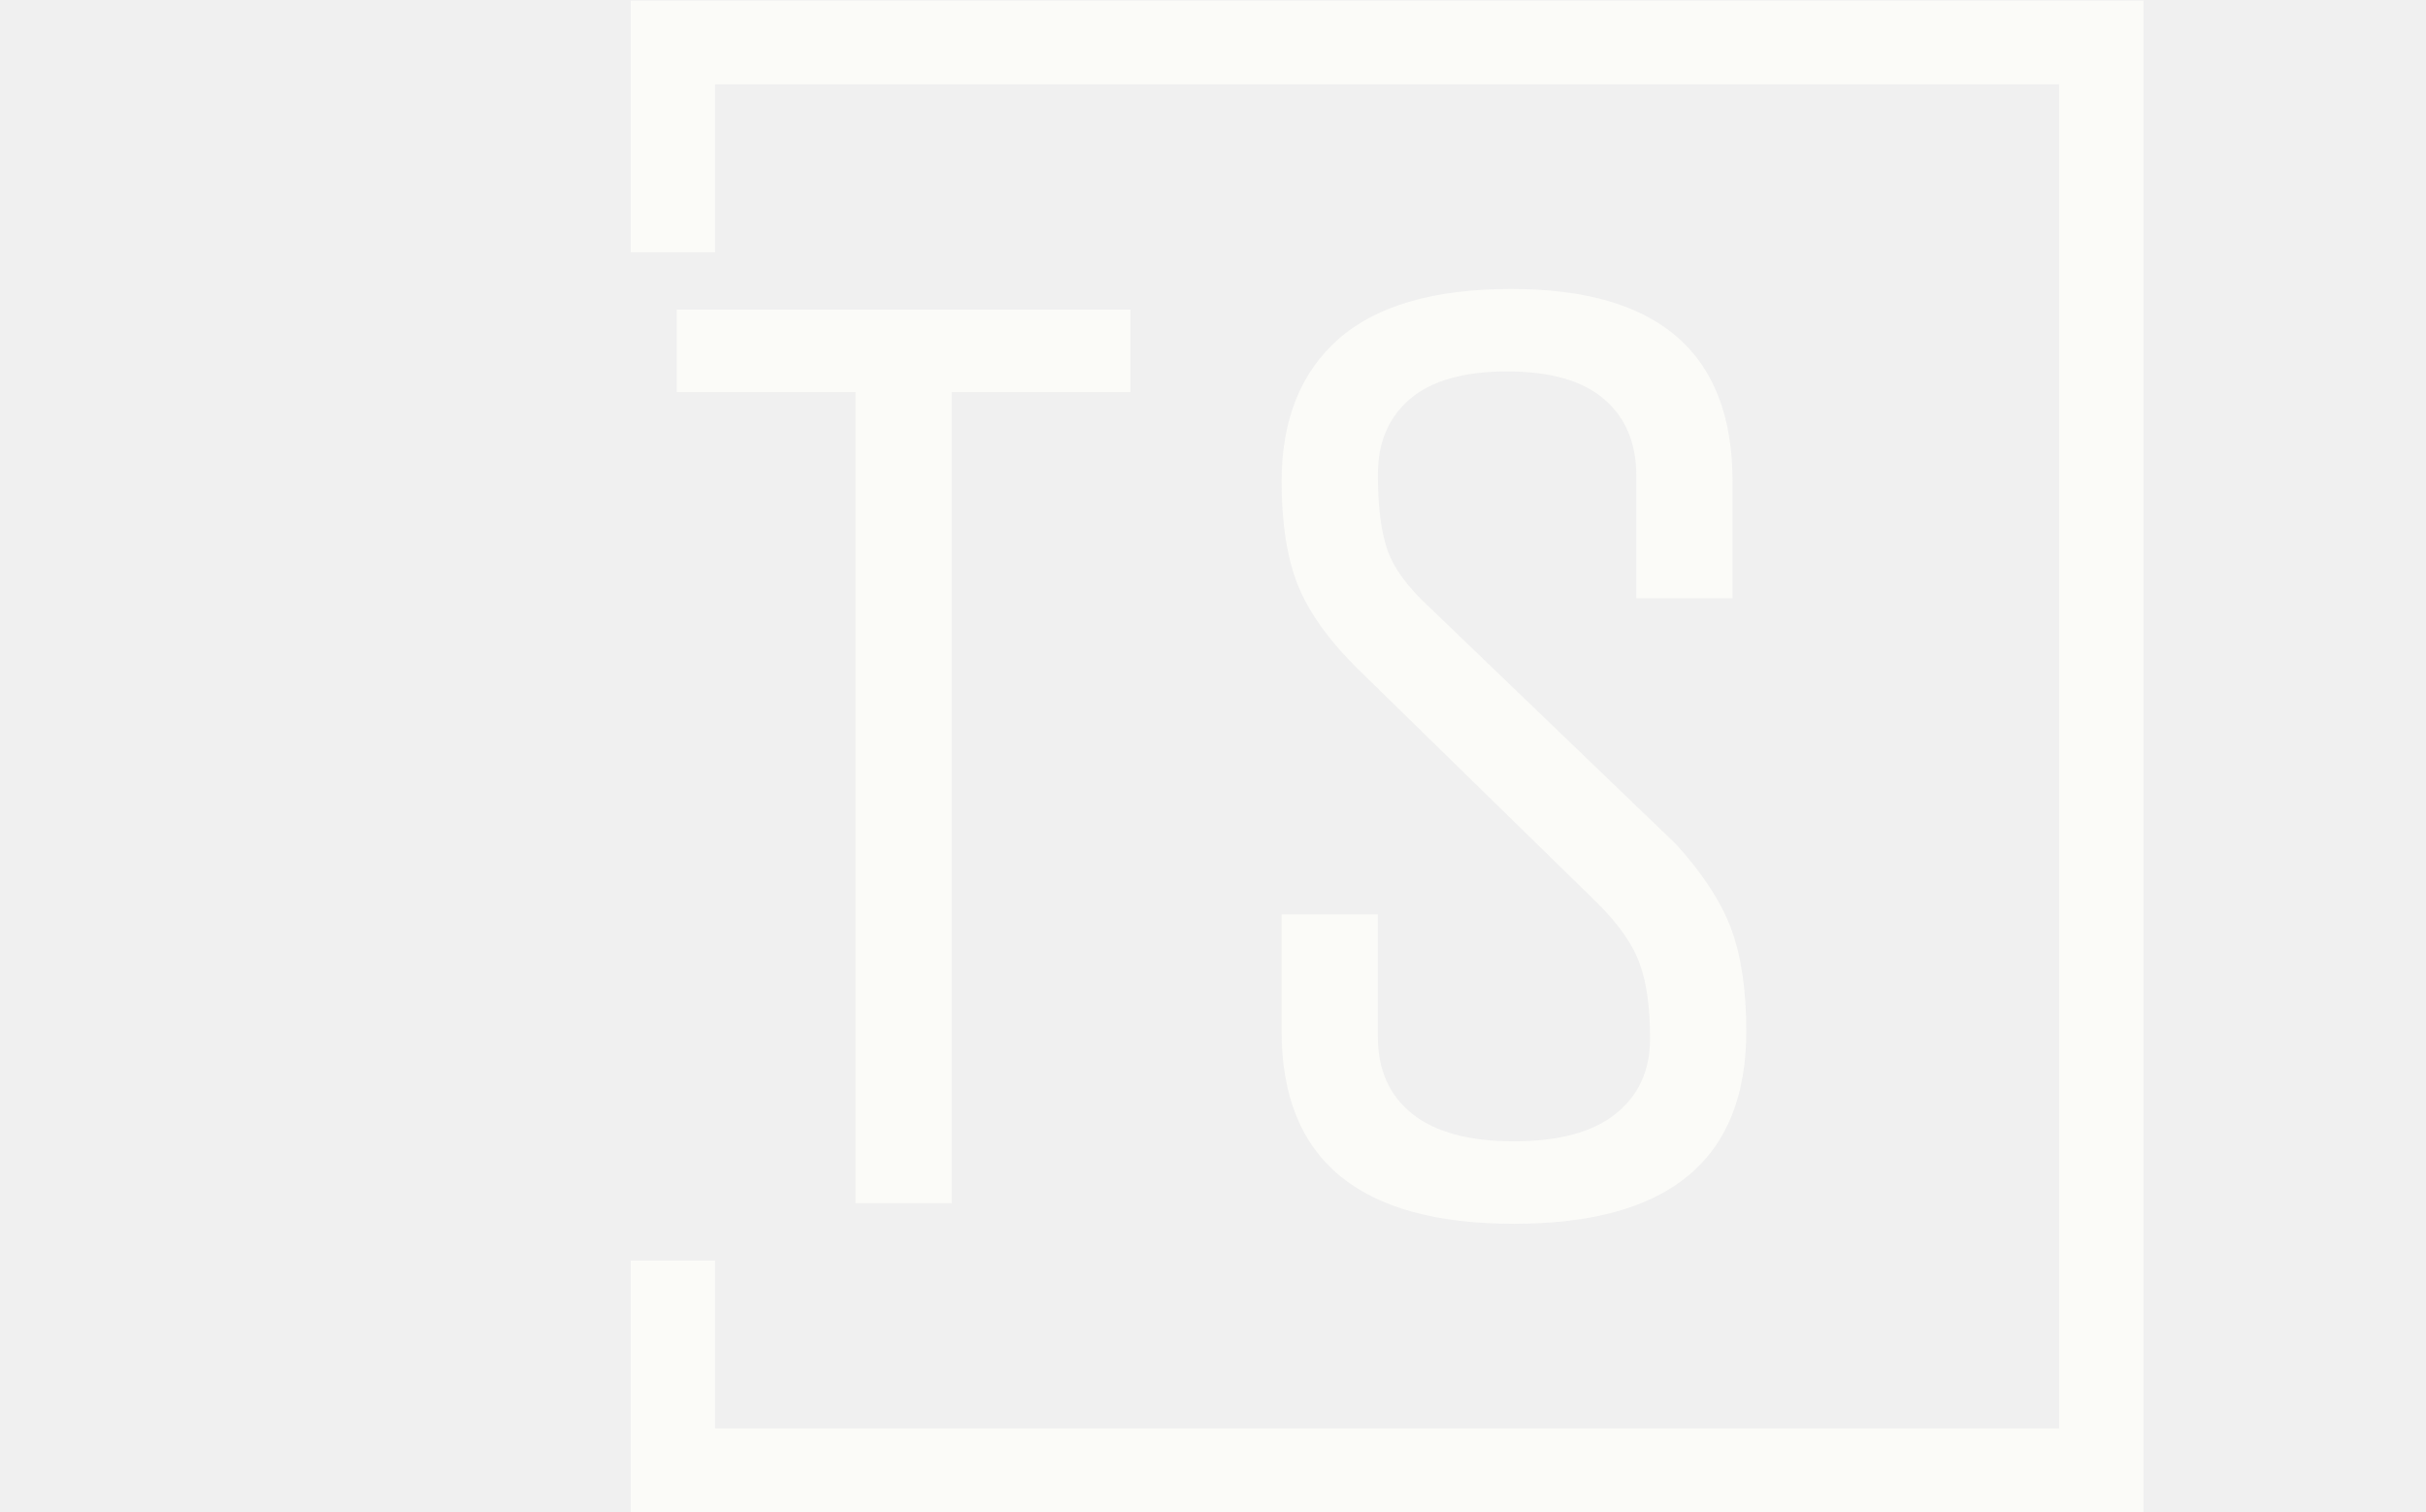
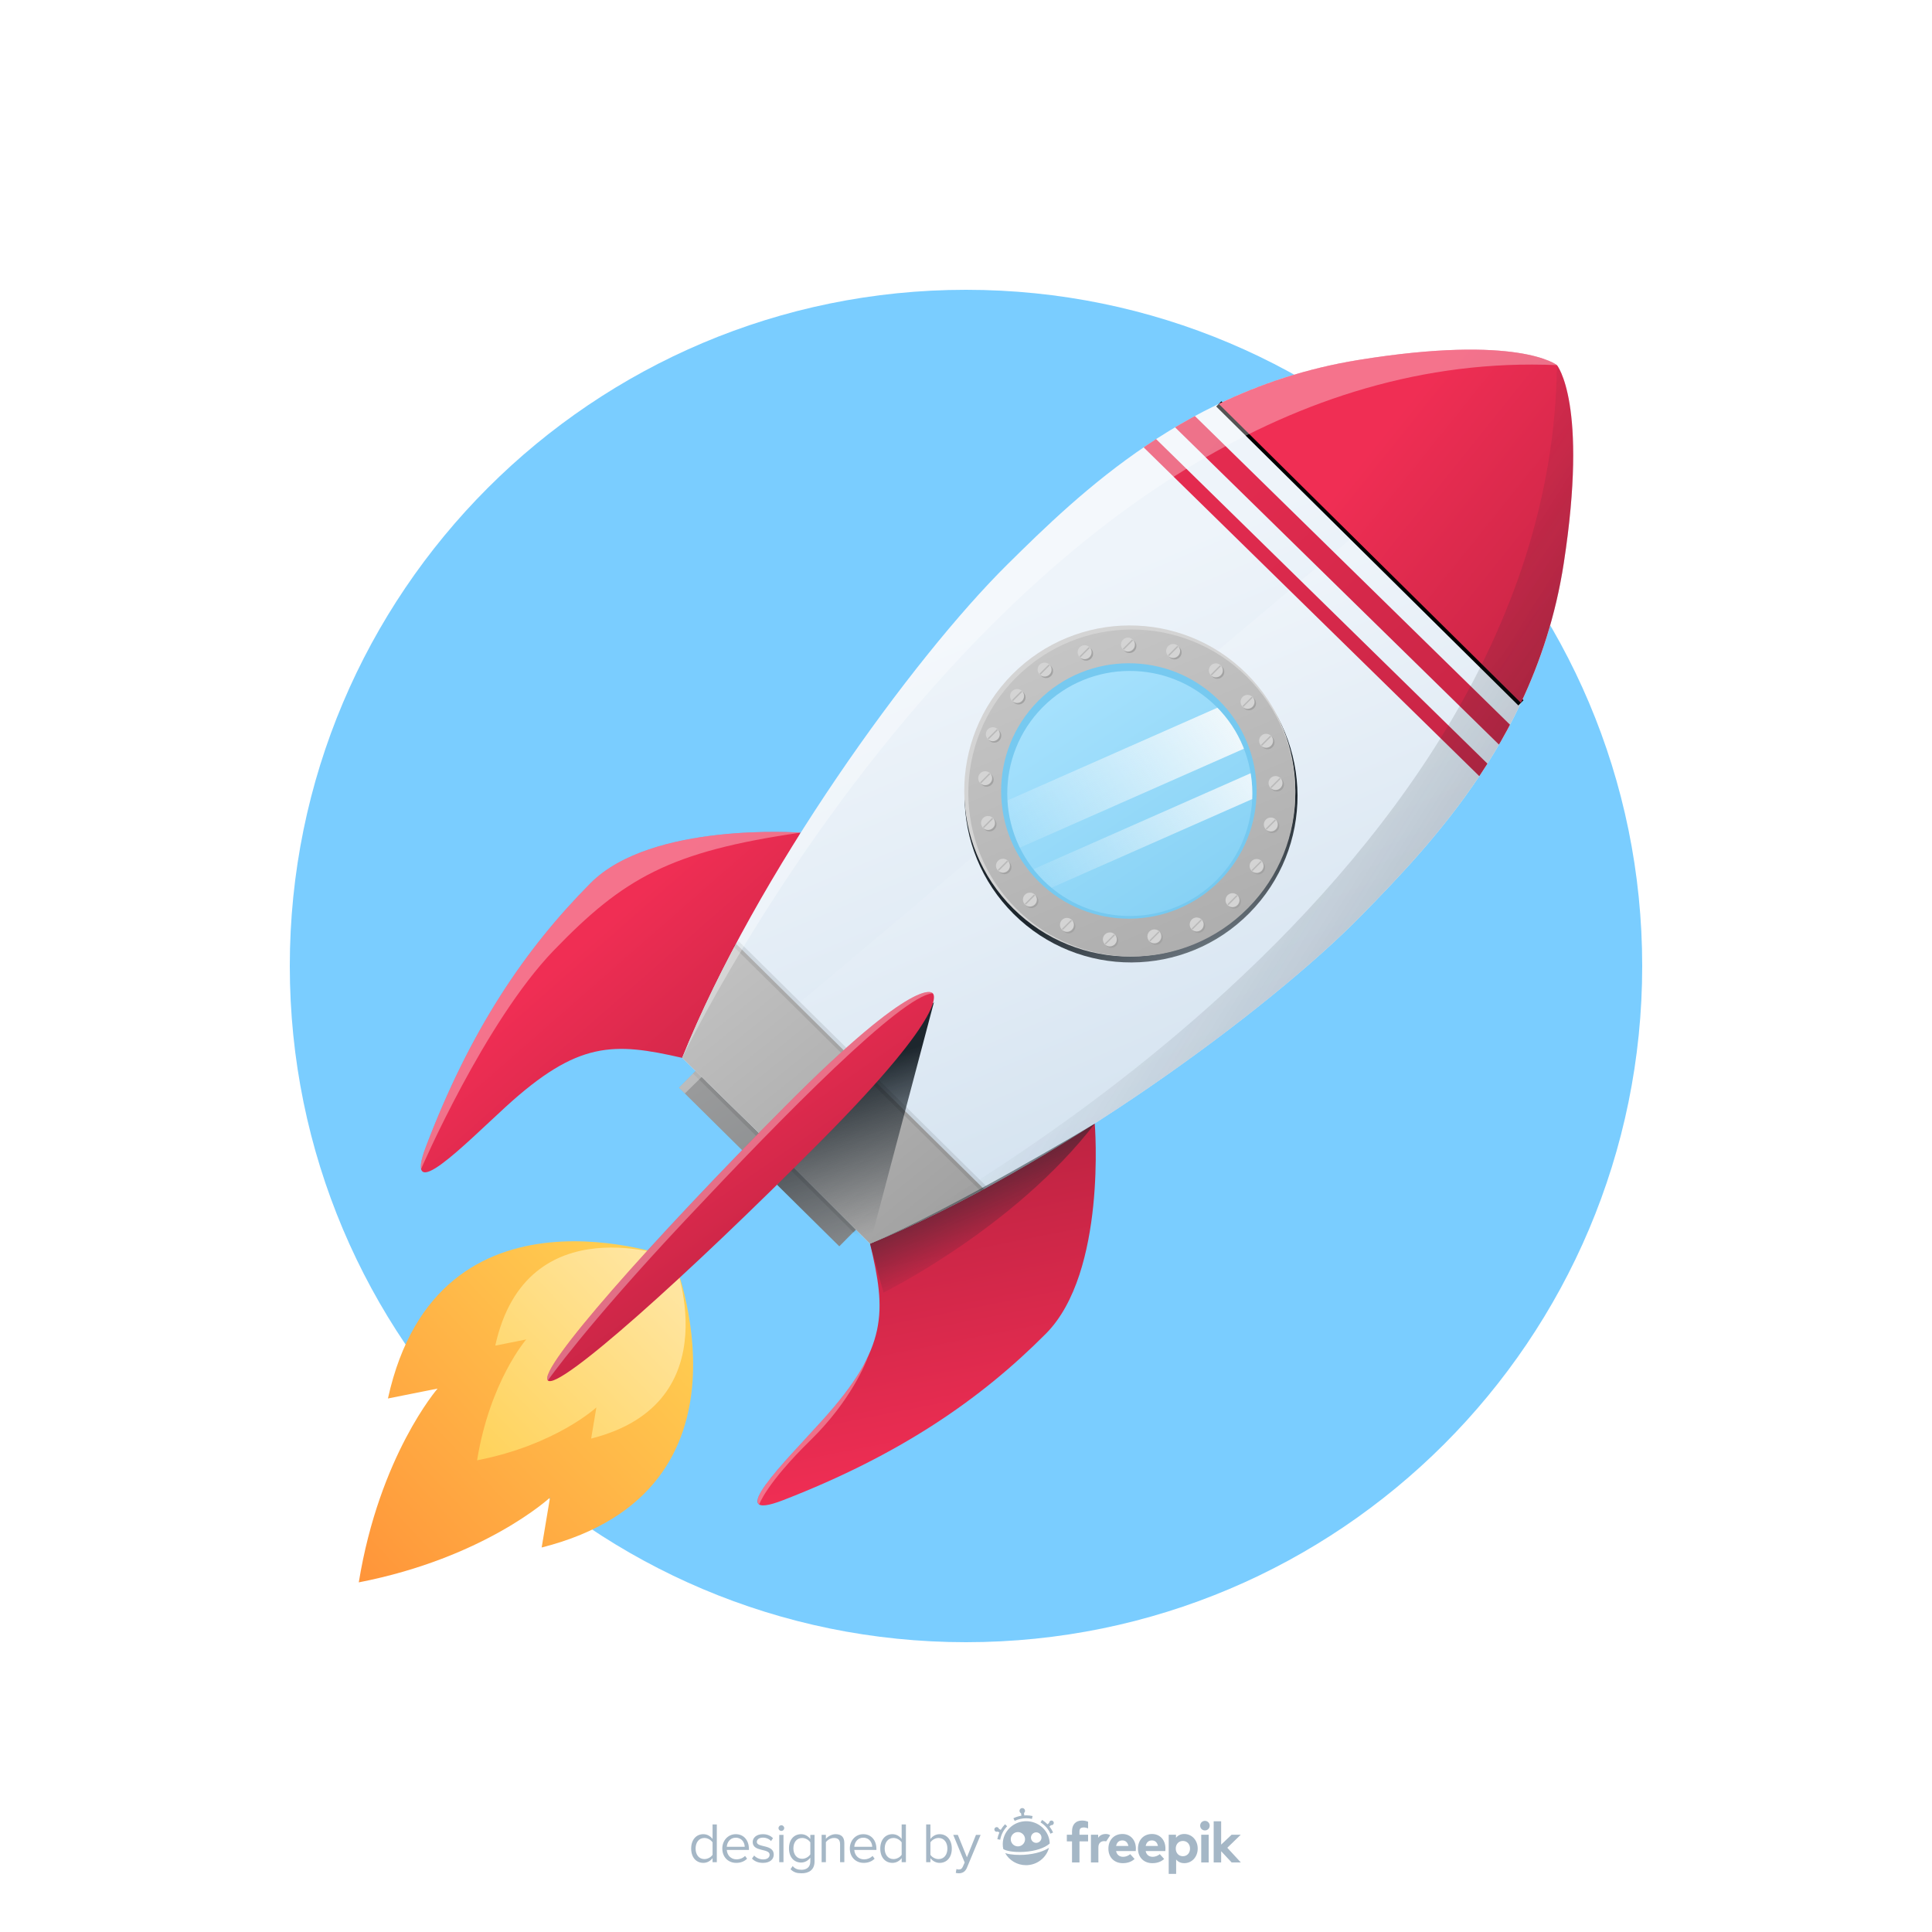
- <svg xmlns="http://www.w3.org/2000/svg" version="1.1" width="1000" height="623" viewBox="0 0 1000 623">
-   <g transform="matrix(1,0,0,1,-0.6060606,0.2522267)">
-     <svg viewBox="0 0 396 247" data-background-color="#010536" preserveAspectRatio="xMidYMid meet" height="623" width="1000">
-       <g id="tight-bounds" transform="matrix(1,0,0,1,0.24,-0.1)">
-         <svg viewBox="0 0 395.52 247.2" height="247.2" width="395.52">
+ <svg xmlns="http://www.w3.org/2000/svg" xmlns:xlink="http://www.w3.org/1999/xlink" version="1.1" x="0px" y="0px" viewBox="0 0 500 500" style="enable-background:new 0 0 500 500;" xml:space="preserve">
+   <g id="BACKGROUND">
+     <rect style="fill:#FFFFFF;" width="500" height="500" />
+   </g>
+   <g id="OBJECTS">
+     <circle style="fill:#7ACDFF;" cx="250" cy="250" r="175" />
+     <g>
+       <linearGradient id="SVGID_1_" gradientUnits="userSpaceOnUse" x1="69.849" y1="426.899" x2="173.083" y2="329.659">
+         <stop offset="0" style="stop-color:#FF8533" />
+         <stop offset="0.996" style="stop-color:#FFD052" />
+       </linearGradient>
+       <path style="fill:url(#SVGID_1_);" d="M174.226,325.566c0,0-60.811-22.814-73.828,36.36l12.848-2.561    c0,0-15.055,17.314-20.392,50.149c32.653-6.358,49.489-21.945,49.489-21.945l-2.16,12.922    C198.924,385.637,174.226,325.566,174.226,325.566z" />
+       <linearGradient id="SVGID_00000160162573702835933690000002652692118933001150_" gradientUnits="userSpaceOnUse" x1="117.029" y1="382.842" x2="180.662" y2="320.236">
+         <stop offset="0.004" style="stop-color:#FFD052" />
+         <stop offset="1" style="stop-color:#FFE9AE" />
+       </linearGradient>
+       <path style="fill:url(#SVGID_00000160162573702835933690000002652692118933001150_);" d="M174.226,325.566    c0,0-37.932-14.231-46.051,22.68l8.014-1.598c0,0-9.391,10.8-12.72,31.281c20.368-3.966,30.869-13.689,30.869-13.689l-1.347,8.06    C189.632,363.036,174.226,325.566,174.226,325.566z" />
+       <linearGradient id="SVGID_00000021120579933271667990000010954085504587891894_" gradientUnits="userSpaceOnUse" x1="235.86" y1="351.322" x2="176.291" y2="253.949">
+         <stop offset="0" style="stop-color:#767B7F" />
+         <stop offset="1" style="stop-color:#A3A3A3" />
+       </linearGradient>
+       <polygon style="fill:url(#SVGID_00000021120579933271667990000010954085504587891894_);" points="217.209,322.546 175.712,281.49     187.147,269.984 228.644,311.041   " />
+       <linearGradient id="SVGID_00000006675803322179712660000002822720773626087082_" gradientUnits="userSpaceOnUse" x1="146.998" y1="246.46" x2="242.457" y2="355.555">
+         <stop offset="0.004" style="stop-color:#F02E54" />
+         <stop offset="1" style="stop-color:#8F1931" />
+       </linearGradient>
+       <path style="fill:url(#SVGID_00000006675803322179712660000002822720773626087082_);" d="M207.205,215.487    c0,0-38.541-2.847-54.354,13.056c-17.063,17.16-31.195,38.158-42.606,68.17c-6.089,16.015,9.99-0.538,20.656-10.288    c18.673-17.069,27.878-16.723,45.656-12.65C176.558,273.775,186.143,254.159,207.205,215.487z" />
+       <path style="opacity:0.33;fill:#FFFFFF;" d="M207.205,215.487c0,0-38.541-2.847-54.354,13.056    c-17.063,17.16-31.195,38.158-42.606,68.17c-1.142,3.003-1.504,4.861-1.269,5.833c0,0,16.405-38.018,34.378-56.622    S173.309,220.365,207.205,215.487" />
+       <linearGradient id="SVGID_00000029739166162850371570000003709137725622775170_" gradientUnits="userSpaceOnUse" x1="248.044" y1="381.868" x2="217.365" y2="227.271">
+         <stop offset="0.004" style="stop-color:#F02E54" />
+         <stop offset="1" style="stop-color:#8F1931" />
+       </linearGradient>
+       <path style="fill:url(#SVGID_00000029739166162850371570000003709137725622775170_);" d="M283.322,290.797    c0,0,3.178,38.429-12.627,54.34c-17.055,17.169-37.981,31.445-67.962,43.082c-15.999,6.21,0.455-9.972,10.137-20.696    c16.949-18.774,16.525-27.955,12.294-45.658C225.163,321.864,244.741,312.136,283.322,290.797z" />
+       <linearGradient id="SVGID_00000167378373421248081000000007652402937094683050_" gradientUnits="userSpaceOnUse" x1="276.037" y1="151.458" x2="346.658" y2="318.251">
+         <stop offset="0.004" style="stop-color:#EEF4FA" />
+         <stop offset="1" style="stop-color:#CDDEED" />
+       </linearGradient>
+       <path style="fill:url(#SVGID_00000167378373421248081000000007652402937094683050_);" d="M404.692,145.799    c6.407-41.533-1.759-51.302-1.759-51.302s-9.86-8.065-51.431-1.324c-43.908,7.12-71.777,34.117-90.755,52.885    c-24.554,24.282-65.048,80.156-84.189,127.717l24.428,23.918l24.177,24.171c47.505-19.498,103.162-60.37,127.291-85.072    C371.104,217.7,397.925,189.667,404.692,145.799z" />
+       <linearGradient id="SVGID_00000183928140803438553240000012492891663482804114_" gradientUnits="userSpaceOnUse" x1="285.68" y1="169.951" x2="345.592" y2="311.452">
+         <stop offset="0.004" style="stop-color:#EEF4FA" />
+         <stop offset="1" style="stop-color:#CDDEED" />
+       </linearGradient>
+       <path style="fill:url(#SVGID_00000183928140803438553240000012492891663482804114_);" d="M182.754,279.842l18.232,17.851    l24.177,24.171c47.505-19.498,103.162-60.37,127.291-85.072c18.65-19.093,45.472-47.126,52.238-90.993    c6.407-41.533-1.759-51.302-1.759-51.302" />
+       <line style="opacity:0.09;fill:none;stroke:#000000;stroke-width:1.892;stroke-miterlimit:10;" x1="180.015" y1="277.16" x2="221.609" y2="318.311" />
+       <linearGradient id="SVGID_00000167398217355287565870000011993372679249938575_" gradientUnits="userSpaceOnUse" x1="173.009" y1="238.203" x2="236.75" y2="316.847">
+         <stop offset="0" style="stop-color:#C7C7C7" />
+         <stop offset="1" style="stop-color:#A3A3A3" />
+       </linearGradient>
+       <path style="fill:url(#SVGID_00000167398217355287565870000011993372679249938575_);" d="M176.558,273.775l24.428,23.918    l24.177,24.171c9.601-3.941,19.536-8.764,29.475-14.142l-64.155-63.475C185.178,254.21,180.427,264.163,176.558,273.775z" />
+       <linearGradient id="SVGID_00000060749083211426504250000017387970973577751968_" gradientUnits="userSpaceOnUse" x1="219.377" y1="276.729" x2="232.42" y2="316.946">
+         <stop offset="0" style="stop-color:#1D262D" />
+         <stop offset="1" style="stop-color:#1D262D;stop-opacity:0" />
+       </linearGradient>
+       <polygon style="fill:url(#SVGID_00000060749083211426504250000017387970973577751968_);" points="241.708,259.342     225.163,321.864 220.449,318.762 217.209,322.546 201.095,306.603   " />
+       <line style="fill:none;stroke:#000000;stroke-width:1.892;stroke-miterlimit:10;" x1="315.42" y1="104.532" x2="393.612" y2="181.895" />
+       <linearGradient id="SVGID_00000166668406032975857270000010847872611123944594_" gradientUnits="userSpaceOnUse" x1="360.387" y1="107.811" x2="492.188" y2="213.519">
+         <stop offset="0.004" style="stop-color:#F02E54" />
+         <stop offset="1" style="stop-color:#8F1931" />
+       </linearGradient>
+       <path style="fill:url(#SVGID_00000166668406032975857270000010847872611123944594_);" d="M402.933,94.497    c0,0-9.86-8.065-51.431-1.324c-13.47,2.185-25.425,6.245-36.082,11.359l78.192,77.363c5.036-10.676,9.004-22.638,11.08-36.096    C411.099,104.267,402.933,94.497,402.933,94.497z" />
+       <g>
+         <defs>
+           <path id="SVGID_00000075861465595264913220000009081019764156504737_" d="M404.692,145.799      c6.407-41.533-1.759-51.302-1.759-51.302s-9.86-8.065-51.431-1.324c-43.908,7.12-71.777,34.117-90.755,52.885      c-24.554,24.282-65.048,80.156-84.189,127.717l24.428,23.918l24.177,24.171c47.505-19.498,103.162-60.37,127.291-85.072      C371.104,217.7,397.925,189.667,404.692,145.799z" />
+         </defs>
+         <clipPath id="SVGID_00000024689753584575983850000011767286372960082332_">
+           <use xlink:href="#SVGID_00000075861465595264913220000009081019764156504737_" style="overflow:visible;" />
+         </clipPath>
+         <linearGradient id="SVGID_00000111185572556104908110000008215584421858055297_" gradientUnits="userSpaceOnUse" x1="528.681" y1="336.912" x2="284.682" y2="83.912">
+           <stop offset="0" style="stop-color:#8F1931" />
+           <stop offset="0.996" style="stop-color:#F02E54" />
+         </linearGradient>
+         <polygon style="clip-path:url(#SVGID_00000024689753584575983850000011767286372960082332_);fill:url(#SVGID_00000111185572556104908110000008215584421858055297_);" points="     393.936,198.583 299.801,106.374 303.771,102.32 397.907,194.529    " />
+         <linearGradient id="SVGID_00000069371840576517100920000011355208669504585911_" gradientUnits="userSpaceOnUse" x1="521.265" y1="344.066" x2="277.265" y2="91.066">
+           <stop offset="0" style="stop-color:#8F1931" />
+           <stop offset="0.996" style="stop-color:#F02E54" />
+         </linearGradient>
+         <polygon style="clip-path:url(#SVGID_00000024689753584575983850000011767286372960082332_);fill:url(#SVGID_00000069371840576517100920000011355208669504585911_);" points="     388.159,206.076 294.023,113.867 296.672,111.164 390.808,203.373    " />
+       </g>
+       <line style="opacity:0.09;fill:none;stroke:#000000;stroke-width:1.892;stroke-miterlimit:10;" x1="190.475" y1="244.244" x2="254.638" y2="307.723" />
+       <linearGradient id="SVGID_00000034079956274065940410000011284792949217302690_" gradientUnits="userSpaceOnUse" x1="171.305" y1="278.147" x2="246.034" y2="385.038">
+         <stop offset="0.004" style="stop-color:#F02E54" />
+         <stop offset="1" style="stop-color:#8F1931" />
+       </linearGradient>
+       <path style="fill:url(#SVGID_00000034079956274065940410000011284792949217302690_);" d="M241.375,257.054    c0,0-3.582-5.547-38.201,29.287c-34.62,34.833-64.144,68.201-61.393,70.923c2.751,2.722,35.944-27.016,70.563-61.849    C246.964,260.581,241.375,257.054,241.375,257.054z" />
+       <path style="opacity:0.33;fill:#FFFFFF;" d="M241.375,257.054c0,0-3.582-5.547-38.201,29.287    c-34.62,34.833-64.144,68.201-61.393,70.923c0,0,9.679-13.908,35.659-41.577C203.422,288.018,233.214,257.779,241.375,257.054z" />
+       <g>
+         <linearGradient id="SVGID_00000090276942098749032370000010462756989182712226_" gradientUnits="userSpaceOnUse" x1="300.983" y1="223.31" x2="327.965" y2="279.804">
+           <stop offset="0" style="stop-color:#1D262D" />
+           <stop offset="0.677" style="stop-color:#1D262D;stop-opacity:0.323" />
+           <stop offset="1" style="stop-color:#1D262D;stop-opacity:0" />
+         </linearGradient>
+         <path style="fill:url(#SVGID_00000090276942098749032370000010462756989182712226_);" d="M323.305,236.337     c16.755-16.895,16.642-44.172-0.253-60.927c-16.894-16.755-44.171-16.641-60.927,0.253     c-16.755,16.895-16.641,44.172,0.253,60.927C279.273,253.344,306.551,253.231,323.305,236.337z" />
+         <path style="fill:#D4D4D4;" d="M322.808,234.875c16.662-16.801,16.549-43.926-0.251-60.587     c-16.799-16.661-43.925-16.549-60.587,0.251c-16.661,16.8-16.548,43.926,0.251,60.587     C279.021,251.787,306.147,251.674,322.808,234.875z" />
+         <linearGradient id="SVGID_00000075143102097043498900000013463713587220256150_" gradientUnits="userSpaceOnUse" x1="273.293" y1="159.325" x2="326.294" y2="283.315">
+           <stop offset="0" style="stop-color:#C7C7C7" />
+           <stop offset="1" style="stop-color:#A3A3A3" />
+         </linearGradient>
+         <path style="fill:url(#SVGID_00000075143102097043498900000013463713587220256150_);" d="M322.962,235.029     c16.457-16.594,16.346-43.387-0.248-59.843c-16.593-16.457-43.386-16.345-59.843,0.248     c-16.457,16.594-16.345,43.386,0.248,59.843C279.712,251.734,306.505,251.623,322.962,235.029z" />
+         <path style="fill:#76C9F0;" d="M268.862,228.187c-12.947-12.84-13.034-33.821-0.194-46.768     c12.84-12.947,33.821-13.034,46.768-0.194c12.947,12.84,13.034,33.821,0.194,46.768     C302.79,240.94,281.809,241.027,268.862,228.187z" />
+         <linearGradient id="SVGID_00000111162341869300591630000017792864103194519211_" gradientUnits="userSpaceOnUse" x1="266.981" y1="166.519" x2="329.618" y2="262.242">
+           <stop offset="0" style="stop-color:#ADE5FF" />
+           <stop offset="1" style="stop-color:#76C9F0" />
+         </linearGradient>
+         <path style="fill:url(#SVGID_00000111162341869300591630000017792864103194519211_);" d="M270.049,227.878     c-12.421-12.319-12.504-32.448-0.186-44.869c12.319-12.421,32.448-12.505,44.869-0.186c12.421,12.318,12.504,32.447,0.186,44.869     C302.599,240.113,282.47,240.197,270.049,227.878z" />
+         <g>
+           <defs>
+             <path id="SVGID_00000070815458889279552910000009502687277121337244_" d="M270.049,227.878       c-12.421-12.319-12.504-32.448-0.186-44.869c12.319-12.421,32.448-12.505,44.869-0.186       c12.421,12.318,12.504,32.447,0.186,44.869C302.599,240.113,282.47,240.197,270.049,227.878z" />
+           </defs>
+           <clipPath id="SVGID_00000086675174244310403340000001594065294807251858_">
+             <use xlink:href="#SVGID_00000070815458889279552910000009502687277121337244_" style="overflow:visible;" />
+           </clipPath>
+           <linearGradient id="SVGID_00000115484273745770275650000012620707186878688659_" gradientUnits="userSpaceOnUse" x1="322.992" y1="178.975" x2="256.033" y2="223.313">
+             <stop offset="0" style="stop-color:#F9FBFC" />
+             <stop offset="1" style="stop-color:#F9FBFC;stop-opacity:0" />
+           </linearGradient>
+           <polygon style="clip-path:url(#SVGID_00000086675174244310403340000001594065294807251858_);fill:url(#SVGID_00000115484273745770275650000012620707186878688659_);" points="      321.628,180.257 251.297,211.317 256.339,222.732 326.669,191.671     " />
+           <linearGradient id="SVGID_00000037662632577782106460000003849670901812777132_" gradientUnits="userSpaceOnUse" x1="331.572" y1="191.933" x2="264.613" y2="236.271">
+             <stop offset="0" style="stop-color:#F9FBFC" />
+             <stop offset="1" style="stop-color:#F9FBFC;stop-opacity:0" />
+           </linearGradient>
+           <polygon style="clip-path:url(#SVGID_00000086675174244310403340000001594065294807251858_);fill:url(#SVGID_00000037662632577782106460000003849670901812777132_);" points="      328.642,197.916 258.312,228.976 260.849,234.721 331.179,203.661     " />
+         </g>
+         <g>
          <g>
-             <svg />
+             <path style="fill:#A3A3A3;" d="M265.371,180.877c0.205-0.977-0.42-1.935-1.396-2.14c-0.977-0.205-1.935,0.42-2.14,1.396       c-0.205,0.977,0.42,1.935,1.396,2.14C264.208,182.479,265.166,181.853,265.371,180.877z" />
+             <path style="fill:#A3A3A3;" d="M259.09,190.77c0.205-0.977-0.42-1.935-1.396-2.14c-0.977-0.205-1.935,0.42-2.14,1.396       c-0.205,0.977,0.42,1.935,1.396,2.14C257.926,192.372,258.885,191.747,259.09,190.77z" />
+             <path style="fill:#A3A3A3;" d="M272.491,174.044c0.205-0.977-0.42-1.935-1.396-2.14c-0.977-0.205-1.935,0.42-2.14,1.396       c-0.205,0.977,0.42,1.935,1.396,2.14C271.327,175.646,272.285,175.021,272.491,174.044z" />
+             <path style="fill:#A3A3A3;" d="M257.47,212.209c-0.639-0.767-1.778-0.871-2.545-0.232c-0.767,0.639-0.871,1.778-0.232,2.545       c0.639,0.767,1.778,0.871,2.545,0.232C258.005,214.115,258.109,212.976,257.47,212.209z" />
+             <path style="fill:#A3A3A3;" d="M261.334,223.273c-0.639-0.767-1.778-0.871-2.545-0.232c-0.767,0.639-0.871,1.778-0.232,2.545       c0.639,0.767,1.778,0.871,2.545,0.232C261.869,225.179,261.973,224.04,261.334,223.273z" />
+             <path style="fill:#A3A3A3;" d="M256.736,200.629c-0.639-0.767-1.778-0.871-2.545-0.232c-0.767,0.639-0.871,1.778-0.232,2.545       s1.778,0.871,2.545,0.232C257.271,202.535,257.375,201.395,256.736,200.629z" />
+             <path style="fill:#A3A3A3;" d="M276.448,237.932c-0.997,0.032-1.78,0.867-1.748,1.864c0.032,0.997,0.867,1.78,1.864,1.748       c0.997-0.032,1.78-0.867,1.748-1.864C278.279,238.683,277.445,237.9,276.448,237.932z" />
+             <path style="fill:#A3A3A3;" d="M287.548,241.689c-0.997,0.032-1.78,0.867-1.748,1.864c0.032,0.997,0.866,1.78,1.864,1.748       c0.997-0.032,1.78-0.867,1.748-1.864C289.38,242.44,288.545,241.657,287.548,241.689z" />
+             <path style="fill:#A3A3A3;" d="M266.864,231.389c-0.997,0.032-1.78,0.867-1.748,1.864c0.032,0.997,0.867,1.78,1.864,1.748       c0.997-0.032,1.78-0.867,1.748-1.864C268.696,232.14,267.862,231.357,266.864,231.389z" />
+             <path style="fill:#A3A3A3;" d="M308.63,238.563c-0.594,0.802-0.425,1.934,0.378,2.527c0.802,0.593,1.934,0.424,2.527-0.378       c0.594-0.802,0.424-1.934-0.378-2.527C310.355,237.591,309.223,237.76,308.63,238.563z" />
+             <path style="fill:#A3A3A3;" d="M317.899,232.272c-0.594,0.802-0.424,1.934,0.378,2.527c0.802,0.594,1.934,0.424,2.527-0.378       c0.594-0.802,0.424-1.934-0.378-2.527C319.624,231.301,318.493,231.47,317.899,232.272z" />
+             <path style="fill:#A3A3A3;" d="M297.684,241.639c-0.594,0.802-0.424,1.934,0.378,2.527c0.802,0.594,1.934,0.424,2.527-0.378       c0.594-0.802,0.424-1.934-0.378-2.527C299.408,240.667,298.277,240.837,297.684,241.639z" />
+             <path style="fill:#A3A3A3;" d="M327.515,214.195c0.239,0.969,1.219,1.56,2.187,1.321c0.969-0.239,1.56-1.219,1.321-2.188       c-0.239-0.969-1.219-1.56-2.187-1.321C327.867,212.247,327.276,213.226,327.515,214.195z" />
+             <path style="fill:#A3A3A3;" d="M328.731,203.462c0.239,0.969,1.219,1.56,2.187,1.321c0.969-0.239,1.56-1.219,1.321-2.187       c-0.239-0.969-1.219-1.56-2.187-1.321C329.083,201.514,328.492,202.493,328.731,203.462z" />
+             <path style="fill:#A3A3A3;" d="M323.837,224.927c0.239,0.969,1.219,1.56,2.187,1.321c0.969-0.239,1.56-1.219,1.321-2.188       c-0.239-0.969-1.219-1.56-2.187-1.321C324.189,222.979,323.598,223.959,323.837,224.927z" />
+             <path style="fill:#A3A3A3;" d="M322.507,183.672c0.911,0.407,1.98-0.002,2.387-0.913c0.407-0.911-0.002-1.98-0.913-2.387       c-0.911-0.407-1.98,0.002-2.387,0.913C321.187,182.197,321.596,183.265,322.507,183.672z" />
+             <path style="fill:#A3A3A3;" d="M314.303,175.515c0.911,0.407,1.98-0.002,2.387-0.913c0.407-0.911-0.002-1.98-0.913-2.387       c-0.911-0.407-1.98,0.001-2.387,0.913C312.983,174.04,313.392,175.108,314.303,175.515z" />
+             <path style="fill:#A3A3A3;" d="M327.304,193.745c0.911,0.407,1.98-0.001,2.387-0.913c0.407-0.911-0.002-1.98-0.913-2.387       c-0.911-0.407-1.98,0.002-2.387,0.913C325.984,192.269,326.393,193.338,327.304,193.745z" />
+             <path style="fill:#A3A3A3;" d="M293.128,168.807c0.884-0.462,1.227-1.554,0.765-2.438c-0.462-0.884-1.554-1.227-2.438-0.765       c-0.884,0.462-1.227,1.554-0.765,2.438C291.152,168.927,292.243,169.269,293.128,168.807z" />
+             <path style="fill:#A3A3A3;" d="M281.921,170.768c0.884-0.462,1.227-1.554,0.765-2.438c-0.462-0.884-1.554-1.227-2.438-0.765       c-0.884,0.462-1.227,1.554-0.765,2.438C279.945,170.888,281.036,171.231,281.921,170.768z" />
+             <path style="fill:#A3A3A3;" d="M304.822,170.46c0.884-0.462,1.227-1.554,0.765-2.438c-0.462-0.885-1.554-1.227-2.438-0.765       c-0.884,0.462-1.227,1.554-0.765,2.438C302.846,170.58,303.938,170.923,304.822,170.46z" />
          </g>
          <g>
-             <svg viewBox="0 0 395.52 247.2" height="247.2" width="395.52">
-               <g transform="matrix(1,0,0,1,110.3668,47.2152)">
-                 <svg viewBox="0 0 174.786 152.77" height="152.77" width="174.786">
-                   <g>
-                     <svg viewBox="0 0 174.786 152.77" height="152.77" width="174.786">
-                       <g>
-                         <svg viewBox="0 0 174.786 152.77" height="152.77" width="174.786">
-                           <g>
-                             <svg viewBox="0 0 174.786 152.77" height="152.77" width="174.786">
-                               <g id="textblocktransform">
-                                 <svg viewBox="0 0 174.786 152.77" height="152.77" width="174.786" id="textblock">
-                                   <g>
-                                     <svg viewBox="0 0 174.786 152.77" height="152.77" width="174.786">
-                                       <g transform="matrix(1,0,0,1,0,0)">
-                                         <svg width="174.786" viewBox="1.5 -33.25 38.9 34" height="152.77" data-palette-color="#fbfbf8">
-                                           <path d="M1.5-32.5L18-32.5 18-29.5 11.5-29.5 11.5 0 8 0 8-29.5 1.5-29.5 1.5-32.5ZM40.4-6.25L40.4-6.25Q40.4 0.75 31.95 0.75 23.5 0.75 23.5-6.25L23.5-6.25 23.5-10.5 27-10.5 27-6.05Q27-4.25 28.25-3.25 29.5-2.25 31.95-2.25 34.4-2.25 35.65-3.25 36.9-4.25 36.9-5.98 36.9-7.7 36.52-8.72 36.15-9.75 35-10.9L35-10.9 26.2-19.5Q24.65-21.05 24.07-22.53 23.5-24 23.5-26.25L23.5-26.25Q23.5-29.6 25.57-31.43 27.65-33.25 31.85-33.25L31.85-33.25Q39.9-33.25 39.9-26.25L39.9-26.25 39.9-22 36.4-22 36.4-26.45Q36.4-28.25 35.22-29.25 34.05-30.25 31.7-30.25 29.35-30.25 28.17-29.25 27-28.25 27-26.5 27-24.75 27.35-23.75 27.7-22.75 28.9-21.65L28.9-21.65 37.85-13.05Q39.3-11.45 39.85-9.98 40.4-8.5 40.4-6.25Z" opacity="1" transform="matrix(1,0,0,1,0,0)" fill="#fbfbf8" class="undefined-text-0" data-fill-palette-color="primary" id="text-0" />
-                                         </svg>
-                                       </g>
-                                     </svg>
-                                   </g>
-                                 </svg>
-                               </g>
-                             </svg>
-                           </g>
-                         </svg>
-                       </g>
-                     </svg>
-                   </g>
-                 </svg>
-               </g>
-               <path d="M102.852 41.215L102.852 0 350.052 0 350.052 247.2 102.852 247.2 102.852 205.985 116.629 205.985 116.629 233.423 336.275 233.423 336.275 13.777 116.629 13.777 116.629 41.215Z" fill="#fbfbf8" stroke="transparent" data-fill-palette-color="primary" />
-             </svg>
-           </g>
-           <defs />
-         </svg>
-         <rect width="395.52" height="247.2" fill="none" stroke="none" visibility="hidden" />
-       </g>
-     </svg>
+             <path style="fill:#D4D4D4;" d="M264.991,180.497c0.205-0.977-0.42-1.935-1.396-2.14c-0.977-0.205-1.935,0.42-2.14,1.396       c-0.205,0.977,0.42,1.935,1.396,2.14C263.828,182.098,264.786,181.473,264.991,180.497z" />
+             <path style="fill:#D4D4D4;" d="M258.71,190.39c0.205-0.977-0.42-1.935-1.396-2.14c-0.977-0.205-1.935,0.42-2.14,1.396       c-0.205,0.977,0.42,1.935,1.396,2.14C257.546,191.992,258.505,191.367,258.71,190.39z" />
+             <path style="fill:#D4D4D4;" d="M272.111,173.664c0.205-0.976-0.42-1.935-1.396-2.14c-0.977-0.205-1.935,0.42-2.14,1.396       c-0.205,0.977,0.42,1.935,1.396,2.14C270.947,175.266,271.905,174.641,272.111,173.664z" />
+             <path style="fill:#D4D4D4;" d="M257.09,211.829c-0.639-0.767-1.778-0.871-2.545-0.232s-0.871,1.778-0.232,2.545       c0.639,0.767,1.778,0.871,2.545,0.232C257.625,213.736,257.729,212.596,257.09,211.829z" />
+             <path style="fill:#D4D4D4;" d="M260.954,222.893c-0.639-0.767-1.778-0.871-2.545-0.232c-0.767,0.639-0.871,1.778-0.232,2.545       s1.778,0.871,2.545,0.232C261.489,224.799,261.593,223.66,260.954,222.893z" />
+             <path style="fill:#D4D4D4;" d="M256.356,200.249c-0.639-0.767-1.778-0.871-2.545-0.232s-0.871,1.778-0.232,2.545       c0.639,0.767,1.778,0.871,2.545,0.232C256.891,202.155,256.995,201.016,256.356,200.249z" />
+             <path style="fill:#D4D4D4;" d="M276.068,237.552c-0.997,0.032-1.78,0.866-1.748,1.864c0.032,0.997,0.867,1.78,1.864,1.748       c0.997-0.032,1.78-0.867,1.748-1.864C277.899,238.303,277.065,237.52,276.068,237.552z" />
+             <path style="fill:#D4D4D4;" d="M287.168,241.309c-0.997,0.032-1.78,0.867-1.748,1.864c0.032,0.997,0.867,1.78,1.864,1.748       c0.997-0.032,1.78-0.866,1.748-1.864C289,242.06,288.165,241.277,287.168,241.309z" />
+             <path style="fill:#D4D4D4;" d="M266.484,231.01c-0.997,0.032-1.78,0.867-1.748,1.864c0.032,0.997,0.867,1.78,1.864,1.748       c0.997-0.032,1.78-0.867,1.748-1.864C268.316,231.76,267.482,230.977,266.484,231.01z" />
+             <path style="fill:#D4D4D4;" d="M308.25,238.183c-0.594,0.802-0.424,1.934,0.378,2.527c0.802,0.594,1.934,0.424,2.527-0.378       c0.594-0.802,0.424-1.934-0.378-2.527C309.975,237.211,308.843,237.38,308.25,238.183z" />
+             <path style="fill:#D4D4D4;" d="M317.519,231.892c-0.594,0.802-0.424,1.934,0.378,2.527c0.802,0.594,1.934,0.424,2.527-0.378       c0.594-0.802,0.424-1.934-0.378-2.527C319.244,230.921,318.113,231.09,317.519,231.892z" />
+             <path style="fill:#D4D4D4;" d="M297.303,241.259c-0.594,0.802-0.424,1.934,0.378,2.527c0.802,0.594,1.934,0.424,2.527-0.378       c0.594-0.802,0.424-1.934-0.378-2.527C299.029,240.287,297.897,240.456,297.303,241.259z" />
+             <path style="fill:#D4D4D4;" d="M327.135,213.815c0.239,0.969,1.219,1.56,2.187,1.321c0.969-0.239,1.56-1.219,1.321-2.188       c-0.239-0.969-1.219-1.56-2.187-1.321C327.487,211.867,326.896,212.846,327.135,213.815z" />
+             <path style="fill:#D4D4D4;" d="M328.351,203.082c0.239,0.969,1.219,1.56,2.187,1.321c0.969-0.239,1.56-1.219,1.321-2.187       c-0.239-0.969-1.219-1.56-2.187-1.321S328.112,202.113,328.351,203.082z" />
+             <path style="fill:#D4D4D4;" d="M323.457,224.547c0.239,0.969,1.219,1.56,2.187,1.321c0.969-0.239,1.56-1.219,1.321-2.188       c-0.239-0.969-1.219-1.56-2.187-1.321C323.809,222.599,323.218,223.579,323.457,224.547z" />
+             <path style="fill:#D4D4D4;" d="M322.127,183.292c0.911,0.407,1.98-0.002,2.387-0.913c0.407-0.911-0.002-1.98-0.913-2.387       c-0.911-0.407-1.98,0.002-2.387,0.913C320.807,181.817,321.216,182.885,322.127,183.292z" />
+             <path style="fill:#D4D4D4;" d="M313.923,175.135c0.911,0.407,1.98-0.001,2.387-0.913c0.407-0.911-0.002-1.98-0.913-2.387       c-0.911-0.407-1.98,0.001-2.387,0.913C312.603,173.66,313.012,174.728,313.923,175.135z" />
+             <path style="fill:#D4D4D4;" d="M326.924,193.365c0.911,0.407,1.98-0.002,2.387-0.913c0.407-0.911-0.001-1.98-0.913-2.387       c-0.911-0.407-1.98,0.002-2.387,0.913C325.604,191.889,326.013,192.958,326.924,193.365z" />
+             <path style="fill:#D4D4D4;" d="M292.748,168.427c0.884-0.462,1.227-1.554,0.765-2.438c-0.462-0.884-1.554-1.227-2.438-0.765       c-0.884,0.462-1.227,1.554-0.765,2.438C290.772,168.547,291.863,168.889,292.748,168.427z" />
+             <path style="fill:#D4D4D4;" d="M281.541,170.389c0.884-0.462,1.227-1.554,0.765-2.438c-0.462-0.884-1.554-1.227-2.438-0.765       c-0.884,0.462-1.227,1.554-0.765,2.438C279.565,170.508,280.656,170.851,281.541,170.389z" />
+             <path style="fill:#D4D4D4;" d="M304.442,170.08c0.884-0.462,1.227-1.554,0.765-2.438c-0.462-0.884-1.554-1.227-2.438-0.765       c-0.884,0.462-1.227,1.554-0.765,2.438C302.466,170.2,303.558,170.542,304.442,170.08z" />
+           </g>
+           <g>
+             <rect x="261.536" y="179.944" transform="matrix(0.7071 -0.7071 0.7071 0.7071 -50.2714 238.8841)" style="fill:#B9B9B9;" width="3.373" height="0.361" />
+             <rect x="255.255" y="189.838" transform="matrix(0.7071 -0.7071 0.7071 0.7071 -59.1068 237.3404)" style="fill:#B9B9B9;" width="3.373" height="0.361" />
+             <rect x="268.656" y="173.112" transform="matrix(0.7071 -0.7071 0.7071 0.7071 -43.3546 241.9173)" style="fill:#B9B9B9;" width="3.373" height="0.361" />
+             <rect x="254.015" y="212.805" transform="matrix(0.7071 -0.7071 0.7071 0.7071 -75.7103 243.1905)" style="fill:#B9B9B9;" width="3.373" height="0.361" />
+             <rect x="257.879" y="223.869" transform="matrix(0.7071 -0.7071 0.7071 0.7071 -82.4022 249.1561)" style="fill:#B9B9B9;" width="3.373" height="0.361" />
+             <rect x="253.281" y="201.224" transform="matrix(0.7071 -0.7071 0.7071 0.7071 -67.7365 239.2796)" style="fill:#B9B9B9;" width="3.373" height="0.361" />
+             <rect x="274.439" y="239.178" transform="matrix(0.7071 -0.7071 0.7071 0.7071 -88.3766 265.3566)" style="fill:#B9B9B9;" width="3.373" height="0.361" />
+             <rect x="285.54" y="242.934" transform="matrix(0.7071 -0.7071 0.7071 0.7071 -87.7816 274.3062)" style="fill:#B9B9B9;" width="3.373" height="0.361" />
+             <rect x="264.856" y="232.635" transform="matrix(0.7071 -0.7071 0.7071 0.7071 -86.557 256.6638)" style="fill:#B9B9B9;" width="3.373" height="0.361" />
+             <rect x="308.016" y="239.077" transform="matrix(0.7071 -0.7071 0.7071 0.7071 -78.4708 289.0695)" style="fill:#B9B9B9;" width="3.373" height="0.361" />
+             <rect x="317.285" y="232.786" transform="matrix(0.7071 -0.7071 0.7071 0.7071 -71.309 293.7733)" style="fill:#B9B9B9;" width="3.373" height="0.361" />
+             <rect x="297.07" y="242.153" transform="matrix(0.7071 -0.7071 0.7071 0.7071 -83.852 282.2301)" style="fill:#B9B9B9;" width="3.373" height="0.361" />
+             <rect x="327.203" y="213.201" transform="matrix(0.7071 -0.7071 0.7071 0.7071 -54.5538 295.0587)" style="fill:#B9B9B9;" width="3.373" height="0.361" />
+             <rect x="328.419" y="202.468" transform="matrix(0.7071 -0.7071 0.7071 0.7071 -46.6087 292.7742)" style="fill:#B9B9B9;" width="3.373" height="0.361" />
+             <rect x="323.525" y="223.933" transform="matrix(0.7071 -0.7071 0.7071 0.7071 -63.2191 295.6078)" style="fill:#B9B9B9;" width="3.373" height="0.361" />
+             <rect x="321.178" y="181.462" transform="matrix(0.7071 -0.7071 0.7071 0.7071 -33.876 281.5011)" style="fill:#B9B9B9;" width="3.373" height="0.361" />
+             <rect x="312.974" y="173.305" transform="matrix(0.7071 -0.7071 0.7071 0.7071 -30.511 273.3109)" style="fill:#B9B9B9;" width="3.373" height="0.361" />
+             <rect x="325.975" y="191.535" transform="matrix(0.7071 -0.7071 0.7071 0.7071 -39.5935 287.8435)" style="fill:#B9B9B9;" width="3.373" height="0.361" />
+             <rect x="290.224" y="166.645" transform="matrix(0.7071 -0.7071 0.7071 0.7071 -32.465 255.2743)" style="fill:#B9B9B9;" width="3.373" height="0.361" />
+             <rect x="279.018" y="168.606" transform="matrix(0.7071 -0.7071 0.7071 0.7071 -37.1342 247.9244)" style="fill:#B9B9B9;" width="3.373" height="0.361" />
+             <rect x="301.919" y="168.298" transform="matrix(0.7071 -0.7071 0.7071 0.7071 -30.2086 264.0279)" style="fill:#B9B9B9;" width="3.373" height="0.361" />
+           </g>
+         </g>
+       </g>
+       <path style="opacity:0.33;fill:#FFFFFF;" d="M402.933,94.497c0,0-9.86-8.065-51.431-1.324    c-43.908,7.12-71.777,34.117-90.755,52.885c-24.554,24.282-65.048,80.156-84.189,127.717l0,0    C176.558,273.775,264.908,88.424,402.933,94.497z" />
+       <polygon style="opacity:0.33;fill:#FFFFFF;" points="181.616,278.694 177.245,282.988 175.712,281.49 180.015,277.16   " />
+       <g style="opacity:0.48;">
+         <defs>
+           <path id="SVGID_00000119803337629906626330000007032763038121392817_" style="opacity:0.48;" d="M404.692,145.799      c6.407-41.533-1.759-51.302-1.759-51.302s-9.86-8.065-51.431-1.324c-43.908,7.12-71.777,34.117-90.755,52.885      c-19.591,19.374-49.328,58.858-70.272,98.186c-5.306,9.964-10.048,19.917-13.917,29.531l24.428,23.918l24.177,24.171      c47.505-19.498,103.162-60.37,127.291-85.072C371.104,217.7,397.925,189.667,404.692,145.799z" />
+         </defs>
+         <clipPath id="SVGID_00000007398494843698180970000000974795701924044441_">
+           <use xlink:href="#SVGID_00000119803337629906626330000007032763038121392817_" style="overflow:visible;" />
+         </clipPath>
+         <linearGradient id="SVGID_00000033362350932083546490000002645157462194400951_" gradientUnits="userSpaceOnUse" x1="452.41" y1="295.325" x2="307.995" y2="205.145">
+           <stop offset="0" style="stop-color:#1D262D" />
+           <stop offset="1" style="stop-color:#1D262D;stop-opacity:0" />
+         </linearGradient>
+         <path style="clip-path:url(#SVGID_00000007398494843698180970000000974795701924044441_);fill:url(#SVGID_00000033362350932083546490000002645157462194400951_);" d="     M225.163,321.864c0,0,176.268-89.335,177.77-227.367l49.745,21.832L288.051,369.843     C288.051,369.843,254.865,357.381,225.163,321.864z" />
+       </g>
+       <linearGradient id="SVGID_00000068649770467586281840000008681526445048899484_" gradientUnits="userSpaceOnUse" x1="245.784" y1="289.814" x2="260.731" y2="323.3">
+         <stop offset="0" style="stop-color:#1D262D" />
+         <stop offset="1" style="stop-color:#1D262D;stop-opacity:0" />
+       </linearGradient>
+       <path style="fill:url(#SVGID_00000068649770467586281840000008681526445048899484_);" d="M225.163,321.864l3.481,12.663    c0,0,33.899-16.712,54.678-43.731l0,0C283.322,290.797,245.8,313.3,225.163,321.864z" />
+       <path style="opacity:0.33;fill:#FFFFFF;" d="M209.807,372.681c10.421-10.208,14.33-20.071,15.013-21.955    c-0.156,0.396-0.508,1.174-1.272,2.458c-2.324,4.269-5.768,8.9-10.678,14.339c-6.257,6.931-15.332,16.134-16.657,20.106    c-0.247,0.844-0.123,1.386,0.257,1.73c0.003,0.002,0.004,0.005,0.007,0.006C196.483,389.341,198.245,384.006,209.807,372.681z" />
+     </g>
+   </g>
+   <g id="DESIGNED_BY_FREEPIK">
+     <g>
+       <g>
+         <g id="XMLID_197_">
+           <g id="XMLID_216_">
+             <path id="XMLID_224_" style="fill:#A5B7C6;" d="M260.104,472.112c-0.432,0.443-0.803,0.931-1.108,1.453l-0.465-0.241       c-0.067-0.298-0.349-0.502-0.659-0.466c-0.331,0.039-0.568,0.339-0.529,0.67c0.039,0.331,0.339,0.568,0.67,0.529       c0.066-0.008,0.127-0.026,0.184-0.052l0.451,0.234c-0.251,0.554-0.433,1.139-0.539,1.744l0.746,0.132       c0.23-1.306,0.85-2.507,1.792-3.473L260.104,472.112z" />
+             <path id="XMLID_223_" style="fill:#A5B7C6;" d="M265.592,469.81c-0.171,0-0.341,0.006-0.51,0.017l-0.074-0.626       c0.188-0.149,0.296-0.389,0.266-0.645c-0.046-0.393-0.402-0.674-0.795-0.628c-0.393,0.046-0.674,0.402-0.628,0.795       c0.03,0.254,0.189,0.461,0.404,0.564l0.074,0.624c-0.714,0.116-1.403,0.332-2.06,0.646l0.327,0.684       c0.934-0.447,1.942-0.673,2.995-0.673c0.496,0,0.993,0.053,1.475,0.158l0.161-0.741       C266.692,469.868,266.142,469.81,265.592,469.81z" />
+             <path id="XMLID_222_" style="fill:#A5B7C6;" d="M272.194,472.357c0.331-0.04,0.566-0.341,0.526-0.672       c-0.04-0.331-0.341-0.566-0.672-0.526c-0.309,0.038-0.535,0.304-0.53,0.609l-0.416,0.363c-0.418-0.43-0.889-0.813-1.408-1.139       l-0.404,0.641c1.134,0.715,2.021,1.726,2.563,2.925l0.69-0.313c-0.251-0.554-0.568-1.072-0.942-1.545l0.402-0.351       C272.065,472.362,272.129,472.365,272.194,472.357z" />
+             <path id="XMLID_221_" style="fill:#A5B7C6;" d="M265.044,480.018c-0.386,0.023-0.775,0.035-1.157,0.035       c-0.88,0-1.733-0.061-2.478-0.179c-0.39-0.062-0.846-0.155-1.27-0.292c1.046,1.861,3.069,3.125,5.388,3.125       c2.855,0,5.262-1.916,5.95-4.504c-0.682,0.449-1.505,0.825-2.459,1.123C267.839,479.693,266.463,479.933,265.044,480.018z" />
+             <path id="XMLID_217_" style="fill:#A5B7C6;" d="M265.592,471.326c-3.352,0-6.08,2.666-6.08,5.944       c0,0.426,0.046,0.849,0.137,1.261c0.673,0.483,2.706,0.89,5.348,0.731c2.879-0.173,5.297-0.957,6.672-2.159       c-0.006-0.195-0.021-0.39-0.045-0.582C271.244,473.559,268.65,471.326,265.592,471.326z M263.432,477.841       c-1.02,0-1.85-0.83-1.85-1.85c0-1.02,0.83-1.85,1.85-1.85c1.02,0,1.85,0.83,1.85,1.85       C265.282,477.011,264.452,477.841,263.432,477.841z M268.17,476.932c-0.75,0-1.36-0.61-1.36-1.36c0-0.75,0.61-1.361,1.36-1.361       c0.75,0,1.361,0.61,1.361,1.361C269.53,476.322,268.92,476.932,268.17,476.932z" />
+           </g>
+           <path id="XMLID_214_" style="fill:#A5B7C6;" d="M281.595,473.193c-0.295-0.116-0.805-0.309-1.382-0.237      c-0.551,0.068-0.844,0.34-0.844,1.007v0.866h2.228v1.717h-2.228V482h-1.932v-5.455h-1.34v-1.717h1.34v-0.888      c0-1.68,0.896-2.783,2.568-2.783c0.643,0,1.157,0.122,1.59,0.308L281.595,473.193z" />
+           <path id="XMLID_212_" style="fill:#A5B7C6;" d="M286.298,476.525c-0.177-0.03-0.358-0.046-0.526-0.046      c-0.895,0-1.51,0.548-1.51,1.613V482h-1.932v-7.172h1.873v0.785c0.451-0.674,1.14-0.977,2.021-0.977      c0.414,0,0.848,0.128,1.094,0.337L286.298,476.525z" />
+           <path id="XMLID_209_" style="fill:#A5B7C6;" d="M293.965,478.403c0,0.222-0.015,0.489-0.037,0.651h-5.085      c0.207,1.036,0.933,1.488,1.843,1.488c0.622,0,1.295-0.252,1.813-0.688l1.133,1.243c-0.814,0.748-1.85,1.088-3.057,1.088      c-2.198,0-3.723-1.495-3.723-3.753c0-2.257,1.48-3.797,3.627-3.797C292.544,474.636,293.958,476.168,293.965,478.403z       M288.851,477.737h3.175c-0.177-0.918-0.733-1.436-1.562-1.436C289.554,476.301,289.021,476.849,288.851,477.737z" />
+           <path id="XMLID_206_" style="fill:#A5B7C6;" d="M301.618,478.403c0,0.222-0.015,0.489-0.037,0.651h-5.085      c0.207,1.036,0.932,1.488,1.843,1.488c0.622,0,1.295-0.252,1.814-0.688l1.132,1.243c-0.814,0.748-1.85,1.088-3.057,1.088      c-2.198,0-3.723-1.495-3.723-3.753c0-2.257,1.48-3.797,3.627-3.797C300.197,474.636,301.611,476.168,301.618,478.403z       M296.504,477.737h3.175c-0.178-0.918-0.733-1.436-1.562-1.436C297.207,476.301,296.674,476.849,296.504,477.737z" />
+           <path id="XMLID_203_" style="fill:#A5B7C6;" d="M309.964,478.41c0,2.154-1.495,3.775-3.471,3.775      c-0.962,0-1.643-0.378-2.109-0.933v3.708h-1.924v-10.133h1.887v0.792c0.466-0.585,1.155-0.984,2.139-0.984      C308.469,474.636,309.964,476.257,309.964,478.41z M304.287,478.41c0,1.132,0.747,1.976,1.843,1.976      c1.14,0,1.85-0.881,1.85-1.976c0-1.095-0.711-1.976-1.85-1.976C305.035,476.434,304.287,477.278,304.287,478.41z" />
+           <path id="XMLID_200_" style="fill:#A5B7C6;" d="M313.067,472.482c0,0.696-0.54,1.229-1.236,1.229      c-0.696,0-1.229-0.533-1.229-1.229c0-0.696,0.533-1.243,1.229-1.243C312.527,471.238,313.067,471.786,313.067,472.482z       M312.809,482h-1.932v-7.172h1.932V482z" />
+           <path id="XMLID_198_" style="fill:#A5B7C6;" d="M316.032,477.382l2.702-2.554h2.368l-3.479,3.375l3.501,3.797h-2.376      l-2.716-2.901V482H314.1v-10.658h1.932V477.382z" />
+         </g>
+         <g>
+           <path style="fill:#A5B7C6;" d="M184.412,481.935v-1.055c-0.527,0.718-1.391,1.23-2.387,1.23c-1.846,0-3.149-1.406-3.149-3.706      c0-2.256,1.289-3.721,3.149-3.721c0.952,0,1.816,0.469,2.387,1.245v-3.765h1.099v9.77H184.412z M184.412,480.016v-3.208      c-0.395-0.615-1.245-1.143-2.124-1.143c-1.421,0-2.27,1.172-2.27,2.739c0,1.567,0.85,2.724,2.27,2.724      C183.168,481.129,184.017,480.632,184.412,480.016z" />
+           <path style="fill:#A5B7C6;" d="M186.932,478.39c0-2.051,1.465-3.706,3.486-3.706c2.139,0,3.398,1.67,3.398,3.794v0.279h-5.727      c0.088,1.333,1.025,2.446,2.549,2.446c0.805,0,1.626-0.322,2.182-0.893l0.527,0.718c-0.703,0.703-1.655,1.084-2.812,1.084      C188.44,482.111,186.932,480.602,186.932,478.39z M190.403,475.593c-1.509,0-2.256,1.274-2.314,2.358h4.643      C192.718,476.896,192.015,475.593,190.403,475.593z" />
+           <path style="fill:#A5B7C6;" d="M194.607,480.997l0.571-0.791c0.469,0.542,1.362,1.011,2.329,1.011      c1.084,0,1.67-0.513,1.67-1.216c0-1.714-4.38-0.659-4.38-3.281c0-1.098,0.952-2.036,2.636-2.036      c1.201,0,2.051,0.454,2.622,1.026l-0.513,0.762c-0.424-0.513-1.201-0.894-2.109-0.894c-0.967,0-1.567,0.483-1.567,1.113      c0,1.553,4.38,0.527,4.38,3.281c0,1.187-0.952,2.139-2.783,2.139C196.306,482.111,195.325,481.759,194.607,480.997z" />
+           <path style="fill:#A5B7C6;" d="M201.477,473.117c0-0.41,0.337-0.747,0.732-0.747c0.41,0,0.747,0.337,0.747,0.747      c0,0.41-0.337,0.732-0.747,0.732C201.814,473.849,201.477,473.527,201.477,473.117z M201.667,481.935v-7.075h1.099v7.075      H201.667z" />
+           <path style="fill:#A5B7C6;" d="M204.582,483.751l0.556-0.82c0.586,0.703,1.289,0.967,2.3,0.967c1.172,0,2.27-0.571,2.27-2.124      v-1.011c-0.513,0.718-1.377,1.26-2.373,1.26c-1.845,0-3.149-1.377-3.149-3.662c0-2.27,1.289-3.677,3.149-3.677      c0.952,0,1.802,0.469,2.373,1.245v-1.069h1.098v6.87c0,2.344-1.641,3.076-3.369,3.076      C206.237,484.806,205.417,484.572,204.582,483.751z M209.709,479.899v-3.091c-0.381-0.615-1.23-1.143-2.109-1.143      c-1.421,0-2.27,1.128-2.27,2.695c0,1.553,0.849,2.695,2.27,2.695C208.478,481.056,209.328,480.514,209.709,479.899z" />
+           <path style="fill:#A5B7C6;" d="M217.413,481.935v-4.629c0-1.245-0.63-1.641-1.582-1.641c-0.865,0-1.685,0.527-2.095,1.099v5.17      h-1.099v-7.075h1.099v1.025c0.498-0.586,1.465-1.201,2.519-1.201c1.48,0,2.256,0.747,2.256,2.285v4.966H217.413z" />
+           <path style="fill:#A5B7C6;" d="M219.932,478.39c0-2.051,1.465-3.706,3.486-3.706c2.139,0,3.398,1.67,3.398,3.794v0.279h-5.727      c0.088,1.333,1.025,2.446,2.549,2.446c0.806,0,1.626-0.322,2.183-0.893l0.527,0.718c-0.703,0.703-1.655,1.084-2.812,1.084      C221.441,482.111,219.932,480.602,219.932,478.39z M223.404,475.593c-1.509,0-2.256,1.274-2.314,2.358h4.643      C225.718,476.896,225.015,475.593,223.404,475.593z" />
+           <path style="fill:#A5B7C6;" d="M233.35,481.935v-1.055c-0.527,0.718-1.392,1.23-2.388,1.23c-1.846,0-3.149-1.406-3.149-3.706      c0-2.256,1.289-3.721,3.149-3.721c0.952,0,1.817,0.469,2.388,1.245v-3.765h1.098v9.77H233.35z M233.35,480.016v-3.208      c-0.396-0.615-1.245-1.143-2.124-1.143c-1.421,0-2.27,1.172-2.27,2.739c0,1.567,0.849,2.724,2.27,2.724      C232.105,481.129,232.954,480.632,233.35,480.016z" />
+           <path style="fill:#A5B7C6;" d="M239.692,481.935v-9.77h1.098v3.765c0.572-0.776,1.421-1.245,2.388-1.245      c1.845,0,3.149,1.465,3.149,3.721c0,2.299-1.304,3.706-3.149,3.706c-0.996,0-1.86-0.513-2.388-1.23v1.055H239.692z       M242.9,481.129c1.436,0,2.285-1.157,2.285-2.724c0-1.568-0.85-2.739-2.285-2.739c-0.864,0-1.728,0.527-2.109,1.143v3.208      C241.171,480.632,242.036,481.129,242.9,481.129z" />
+           <path style="fill:#A5B7C6;" d="M247.528,483.707c0.161,0.073,0.425,0.117,0.601,0.117c0.483,0,0.805-0.161,1.055-0.747      l0.469-1.069l-2.959-7.148h1.187l2.358,5.801l2.344-5.801h1.201l-3.545,8.51c-0.425,1.025-1.143,1.421-2.08,1.435      c-0.234,0-0.601-0.044-0.806-0.103L247.528,483.707z" />
+         </g>
+       </g>
+     </g>
  </g>
</svg>
